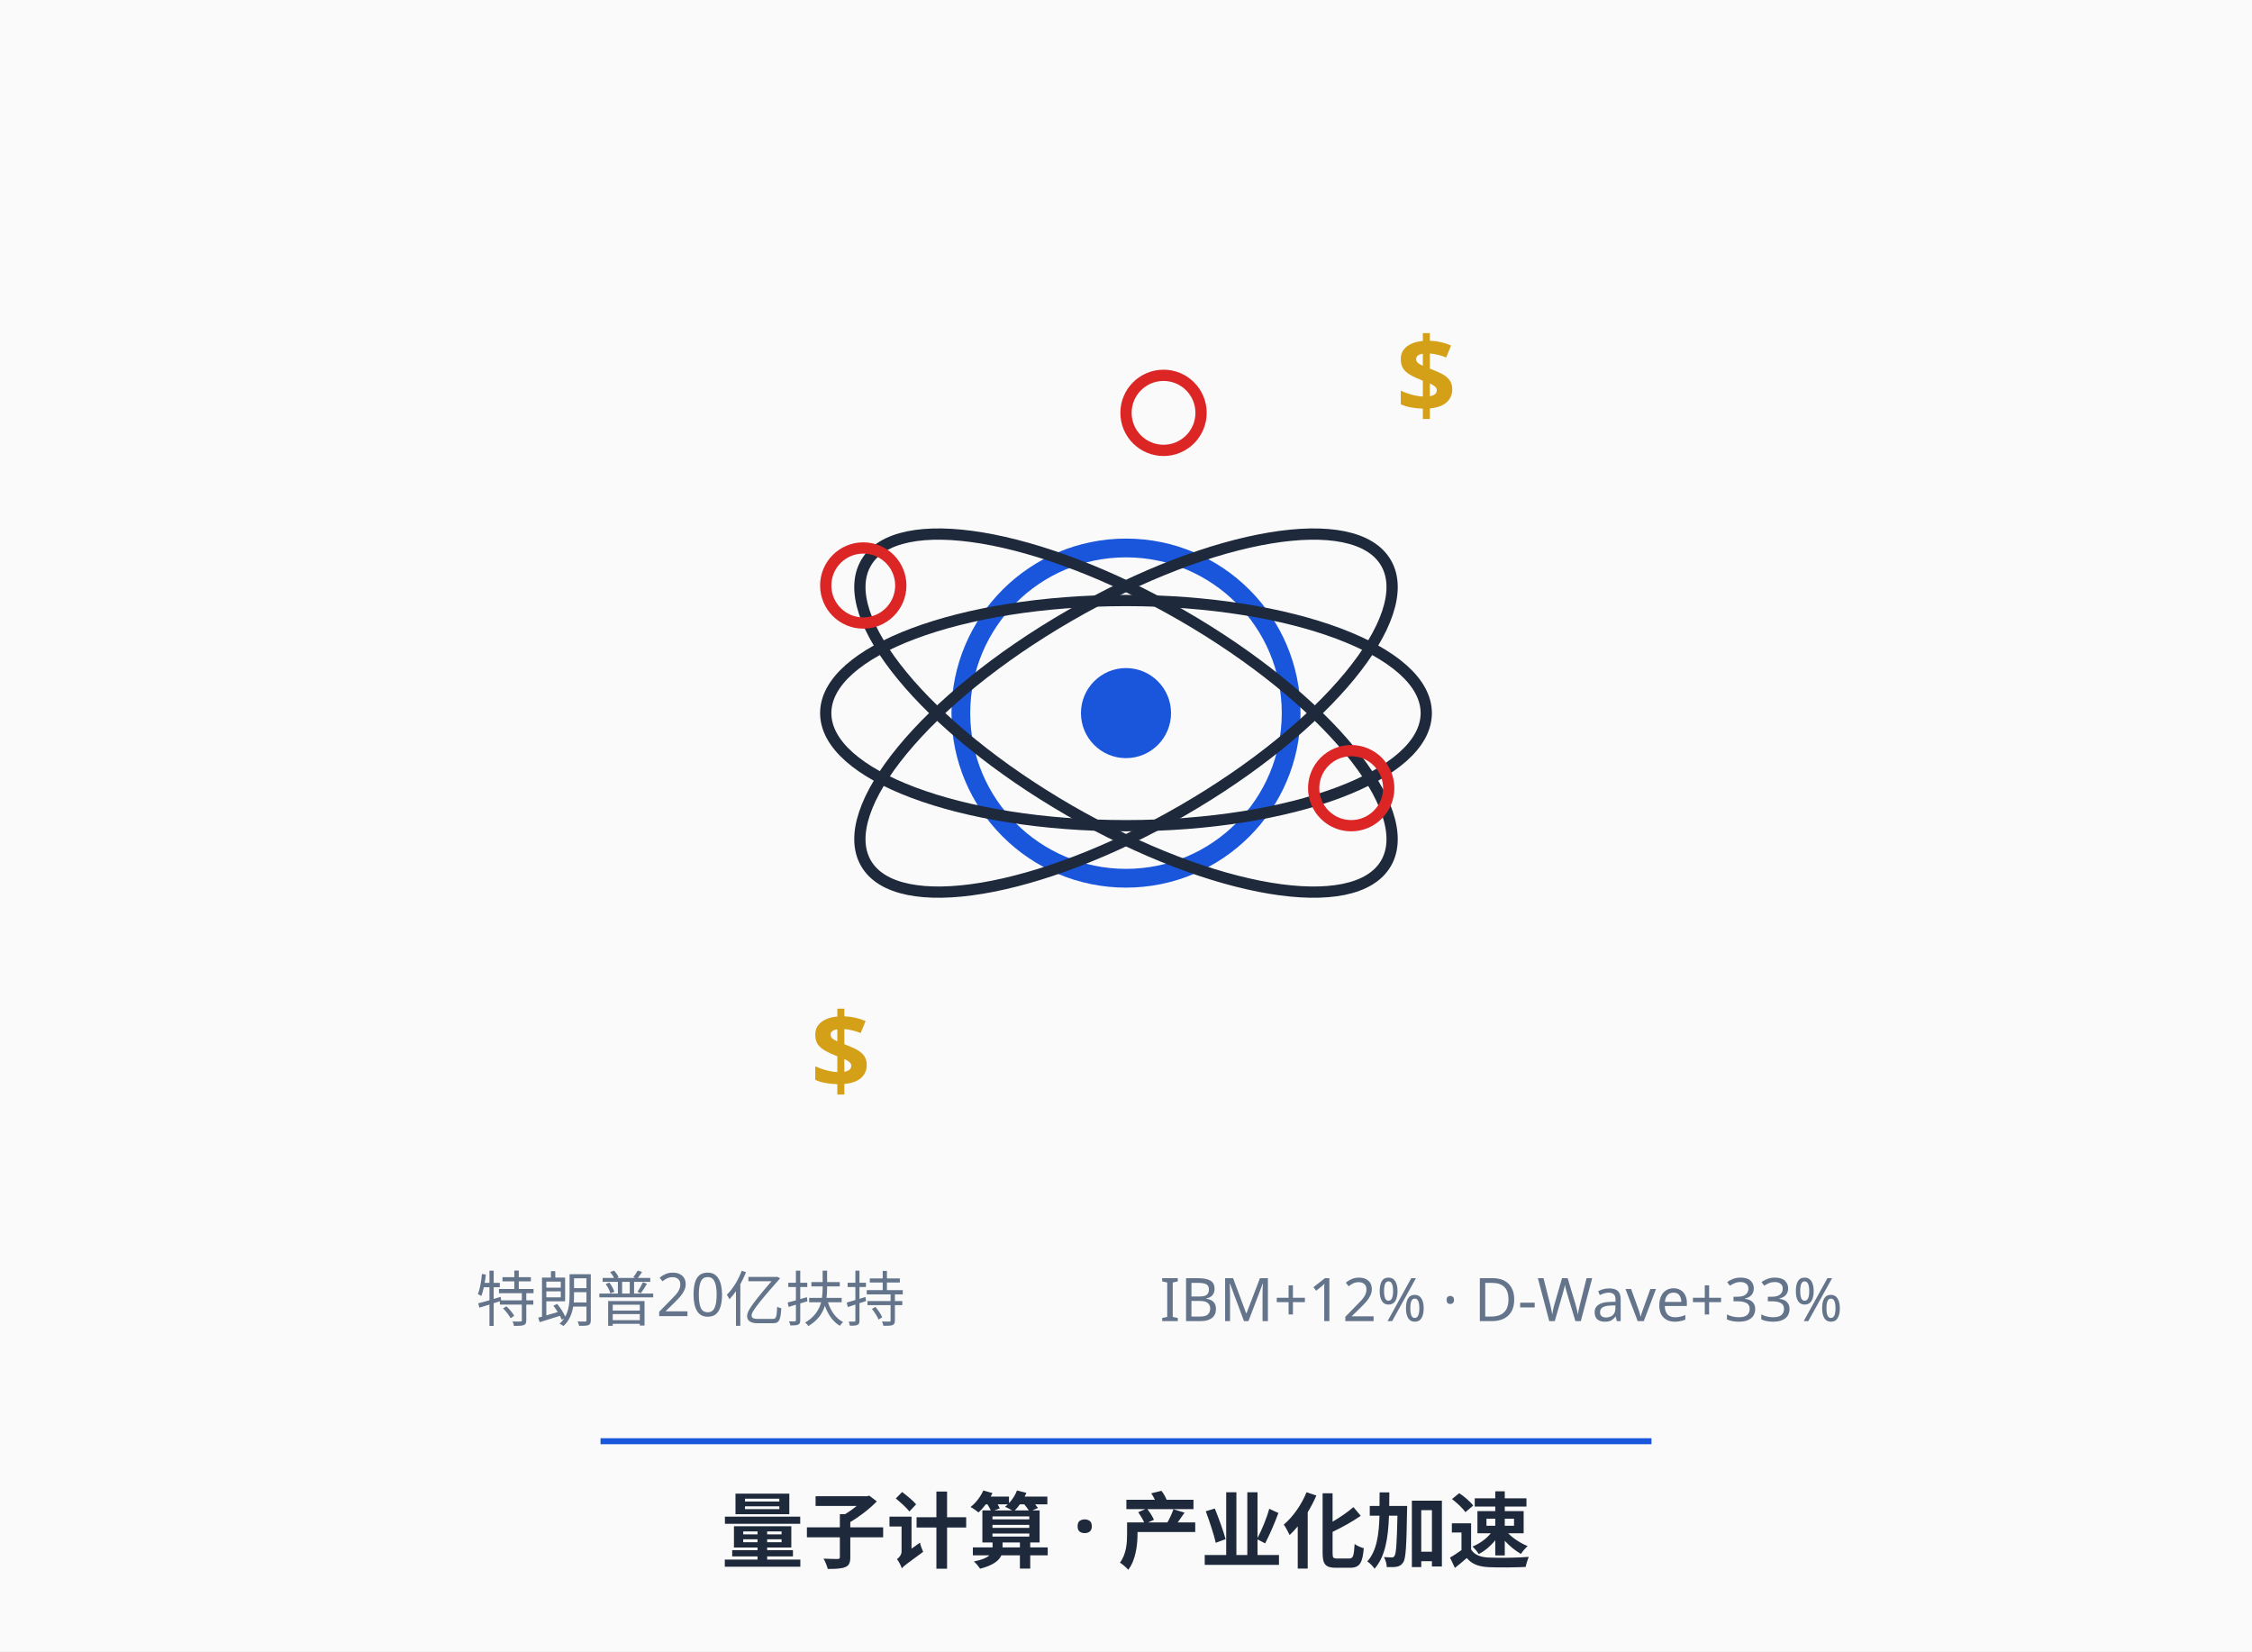
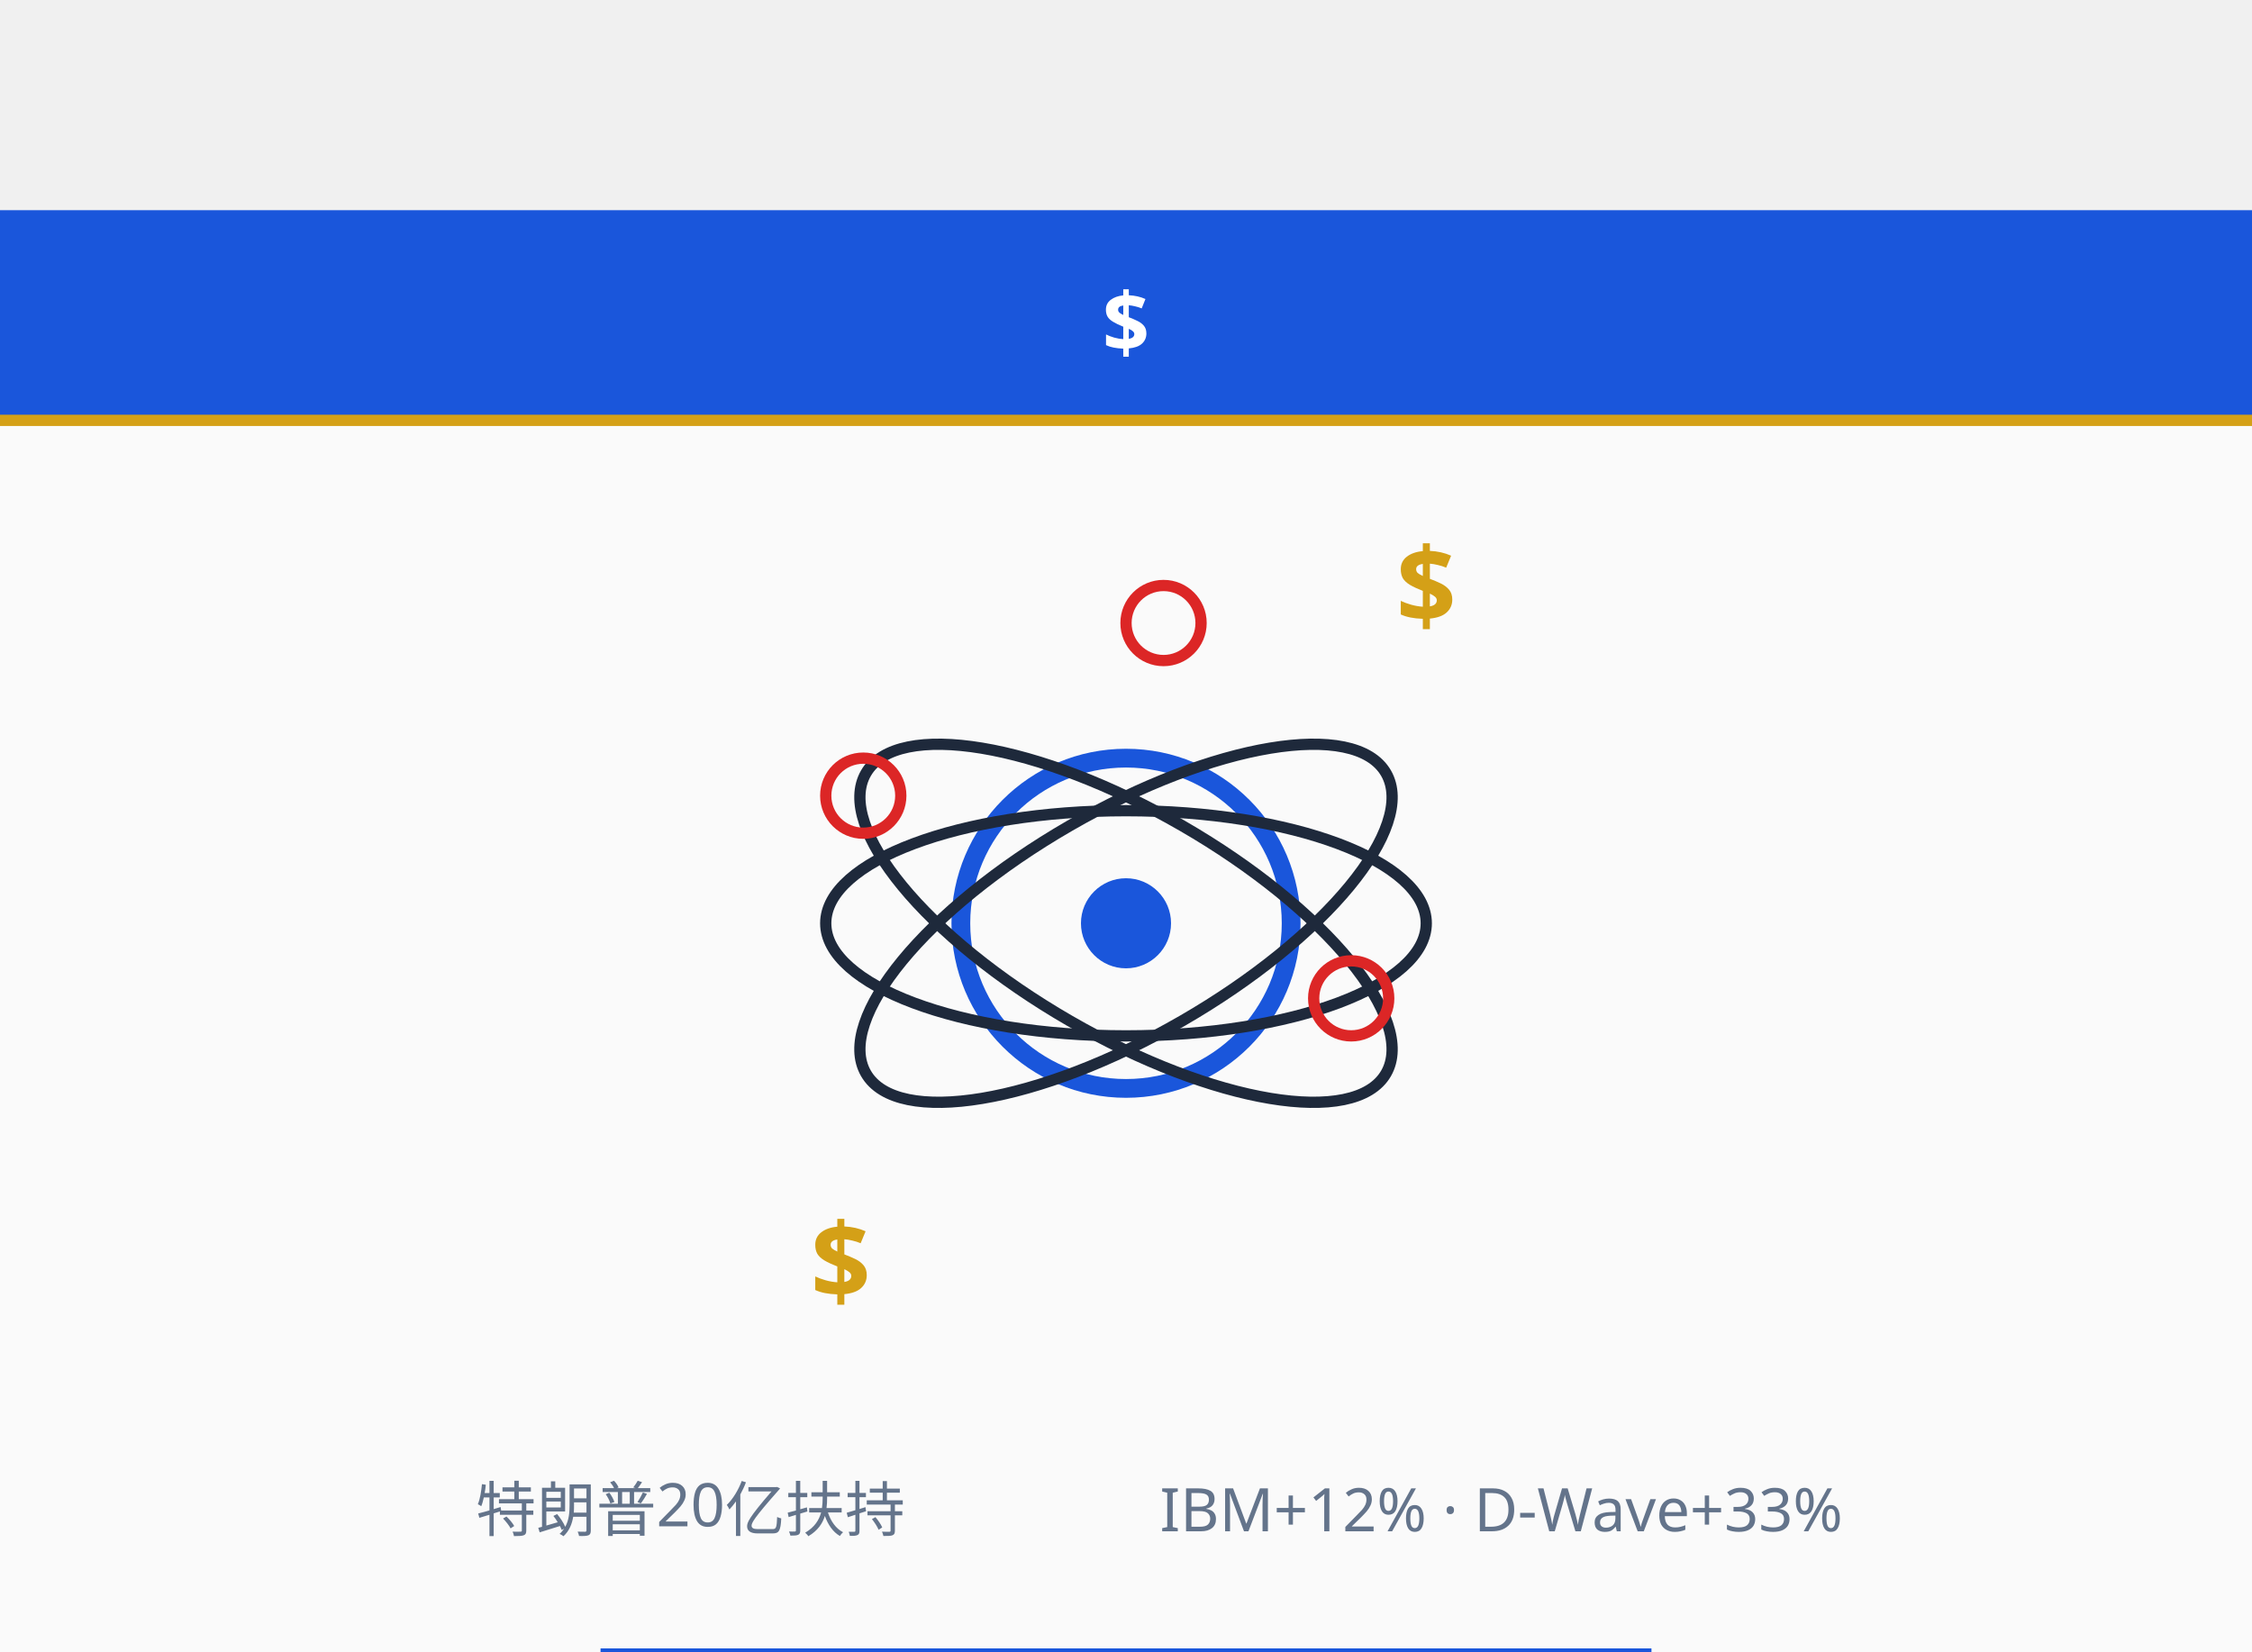
<svg xmlns="http://www.w3.org/2000/svg" viewBox="0 0 300 220">
-   <rect width="300" height="220" fill="#FAFAFA" />
-   <circle cx="150" cy="95" r="22" fill="none" stroke="#1A56DB" stroke-width="2.5" />
-   <circle cx="150" cy="95" r="6" fill="#1A56DB" />
-   <ellipse cx="150" cy="95" rx="40" ry="15" fill="none" stroke="#1E293B" stroke-width="1.5" transform="rotate(-30,150,95)" />
-   <ellipse cx="150" cy="95" rx="40" ry="15" fill="none" stroke="#1E293B" stroke-width="1.5" transform="rotate(30,150,95)" />
-   <ellipse cx="150" cy="95" rx="40" ry="15" fill="none" stroke="#1E293B" stroke-width="1.5" />
-   <circle cx="115" cy="78" r="5" fill="none" stroke="#DC2626" stroke-width="1.5" />
-   <circle cx="180" cy="105" r="5" fill="none" stroke="#DC2626" stroke-width="1.5" />
-   <circle cx="155" cy="55" r="5" fill="none" stroke="#DC2626" stroke-width="1.5" />
-   <text x="112" y="145" text-anchor="middle" font-family="'Noto Sans SC',sans-serif" font-size="14" font-weight="900" fill="#D4A017">$</text>
-   <text x="190" y="55" text-anchor="middle" font-family="'Noto Sans SC',sans-serif" font-size="14" font-weight="900" fill="#D4A017">$</text>
-   <text x="92" y="176" text-anchor="middle" font-family="'Noto Sans SC',sans-serif" font-size="8" fill="#64748B">特朗普20亿扶持</text>
-   <text x="200" y="176" text-anchor="middle" font-family="'Noto Sans SC',sans-serif" font-size="8" fill="#64748B">IBM+12% · D-Wave+33%</text>
-   <line x1="80" y1="192" x2="220" y2="192" stroke="#1A56DB" stroke-width="0.8" />
-   <text x="150" y="208" text-anchor="middle" font-family="'Noto Sans SC',sans-serif" font-size="11" font-weight="700" fill="#1E293B">量子计算 · 产业化加速</text>
+   <defs>
+     <filter id="drop-shadow" x="-10%" y="-10%" width="130%" height="130%">
+       <feDropShadow dx="0" dy="2" stdDeviation="3" flood-color="#1E293B" flood-opacity="0.12" />
+     </filter>
+     <filter id="soft-shadow" x="-20%" y="-20%" width="140%" height="140%">
+       <feDropShadow dx="0" dy="1" stdDeviation="2" flood-color="#1E293B" flood-opacity="0.08" />
+     </filter>
+     <linearGradient id="brand-blue" x1="0%" y1="0%" x2="100%" y2="100%">
+       <stop offset="0%" stop-color="#1A56DB" />
+       <stop offset="100%" stop-color="#1E3A7A" />
+     </linearGradient>
+     <linearGradient id="brand-gold" x1="0%" y1="0%" x2="100%" y2="0%">
+       <stop offset="0%" stop-color="#D4A017" />
+       <stop offset="100%" stop-color="#B8860B" />
+     </linearGradient>
+     <linearGradient id="bubble-bg" x1="0%" y1="0%" x2="0%" y2="100%">
+       <stop offset="0%" stop-color="#FFFFFF" />
+       <stop offset="100%" stop-color="#F8F9FA" />
+     </linearGradient>
+     <linearGradient id="brand-glow" x1="0%" y1="0%" x2="100%" y2="100%">
+       <stop offset="0%" stop-color="rgba(26,86,219,0.15)" />
+       <stop offset="100%" stop-color="rgba(26,86,219,0.02)" />
+     </linearGradient>
+     <pattern id="dot-grid" width="12" height="12" patternUnits="userSpaceOnUse">
+       <circle cx="1" cy="1" r="0.5" fill="#E2E8F0" opacity="0.3" />
+     </pattern>
+   </defs>
+   <g transform="translate(0, 28)">
+     <rect width="300" height="220" fill="#FAFAFA" />
+     <rect x="0" y="0" width="300.0" height="28" fill="#1A56DB" rx="0" />
+     <text x="150.0" y="15.0" font-family="'PingFang SC','Microsoft YaHei',sans-serif" font-size="11" font-weight="700" fill="#FFFFFF" text-anchor="middle" dominant-baseline="middle">$</text>
+     <line x1="0" y1="28" x2="300.0" y2="28" stroke="#D4A017" stroke-width="1.5" />
+     <circle cx="150" cy="95" r="22" fill="none" stroke="#1A56DB" stroke-width="2.5" />
+     <circle cx="150" cy="95" r="6" fill="#1A56DB" />
+     <ellipse cx="150" cy="95" rx="40" ry="15" fill="none" stroke="#1E293B" stroke-width="1.5" transform="rotate(-30,150,95)" />
+     <ellipse cx="150" cy="95" rx="40" ry="15" fill="none" stroke="#1E293B" stroke-width="1.5" transform="rotate(30,150,95)" />
+     <ellipse cx="150" cy="95" rx="40" ry="15" fill="none" stroke="#1E293B" stroke-width="1.5" />
+     <circle cx="115" cy="78" r="5" fill="none" stroke="#DC2626" stroke-width="1.5" />
+     <circle cx="180" cy="105" r="5" fill="none" stroke="#DC2626" stroke-width="1.5" />
+     <circle cx="155" cy="55" r="5" fill="none" stroke="#DC2626" stroke-width="1.5" />
+     <text x="112" y="145" text-anchor="middle" font-family="'Noto Sans SC',sans-serif" font-size="14" font-weight="900" fill="#D4A017">$</text>
+     <text x="190" y="55" text-anchor="middle" font-family="'Noto Sans SC',sans-serif" font-size="14" font-weight="900" fill="#D4A017">$</text>
+     <text x="92" y="176" text-anchor="middle" font-family="'Noto Sans SC',sans-serif" font-size="8" fill="#64748B">特朗普20亿扶持</text>
+     <text x="200" y="176" text-anchor="middle" font-family="'Noto Sans SC',sans-serif" font-size="8" fill="#64748B">IBM+12% · D-Wave+33%</text>
+     <line x1="80" y1="192" x2="220" y2="192" stroke="#1A56DB" stroke-width="0.8" />
+     <text x="150" y="208" text-anchor="middle" font-family="'Noto Sans SC',sans-serif" font-size="11" font-weight="700" fill="#1E293B">量子计算 · 产业化加速</text>
+   </g>
</svg>
